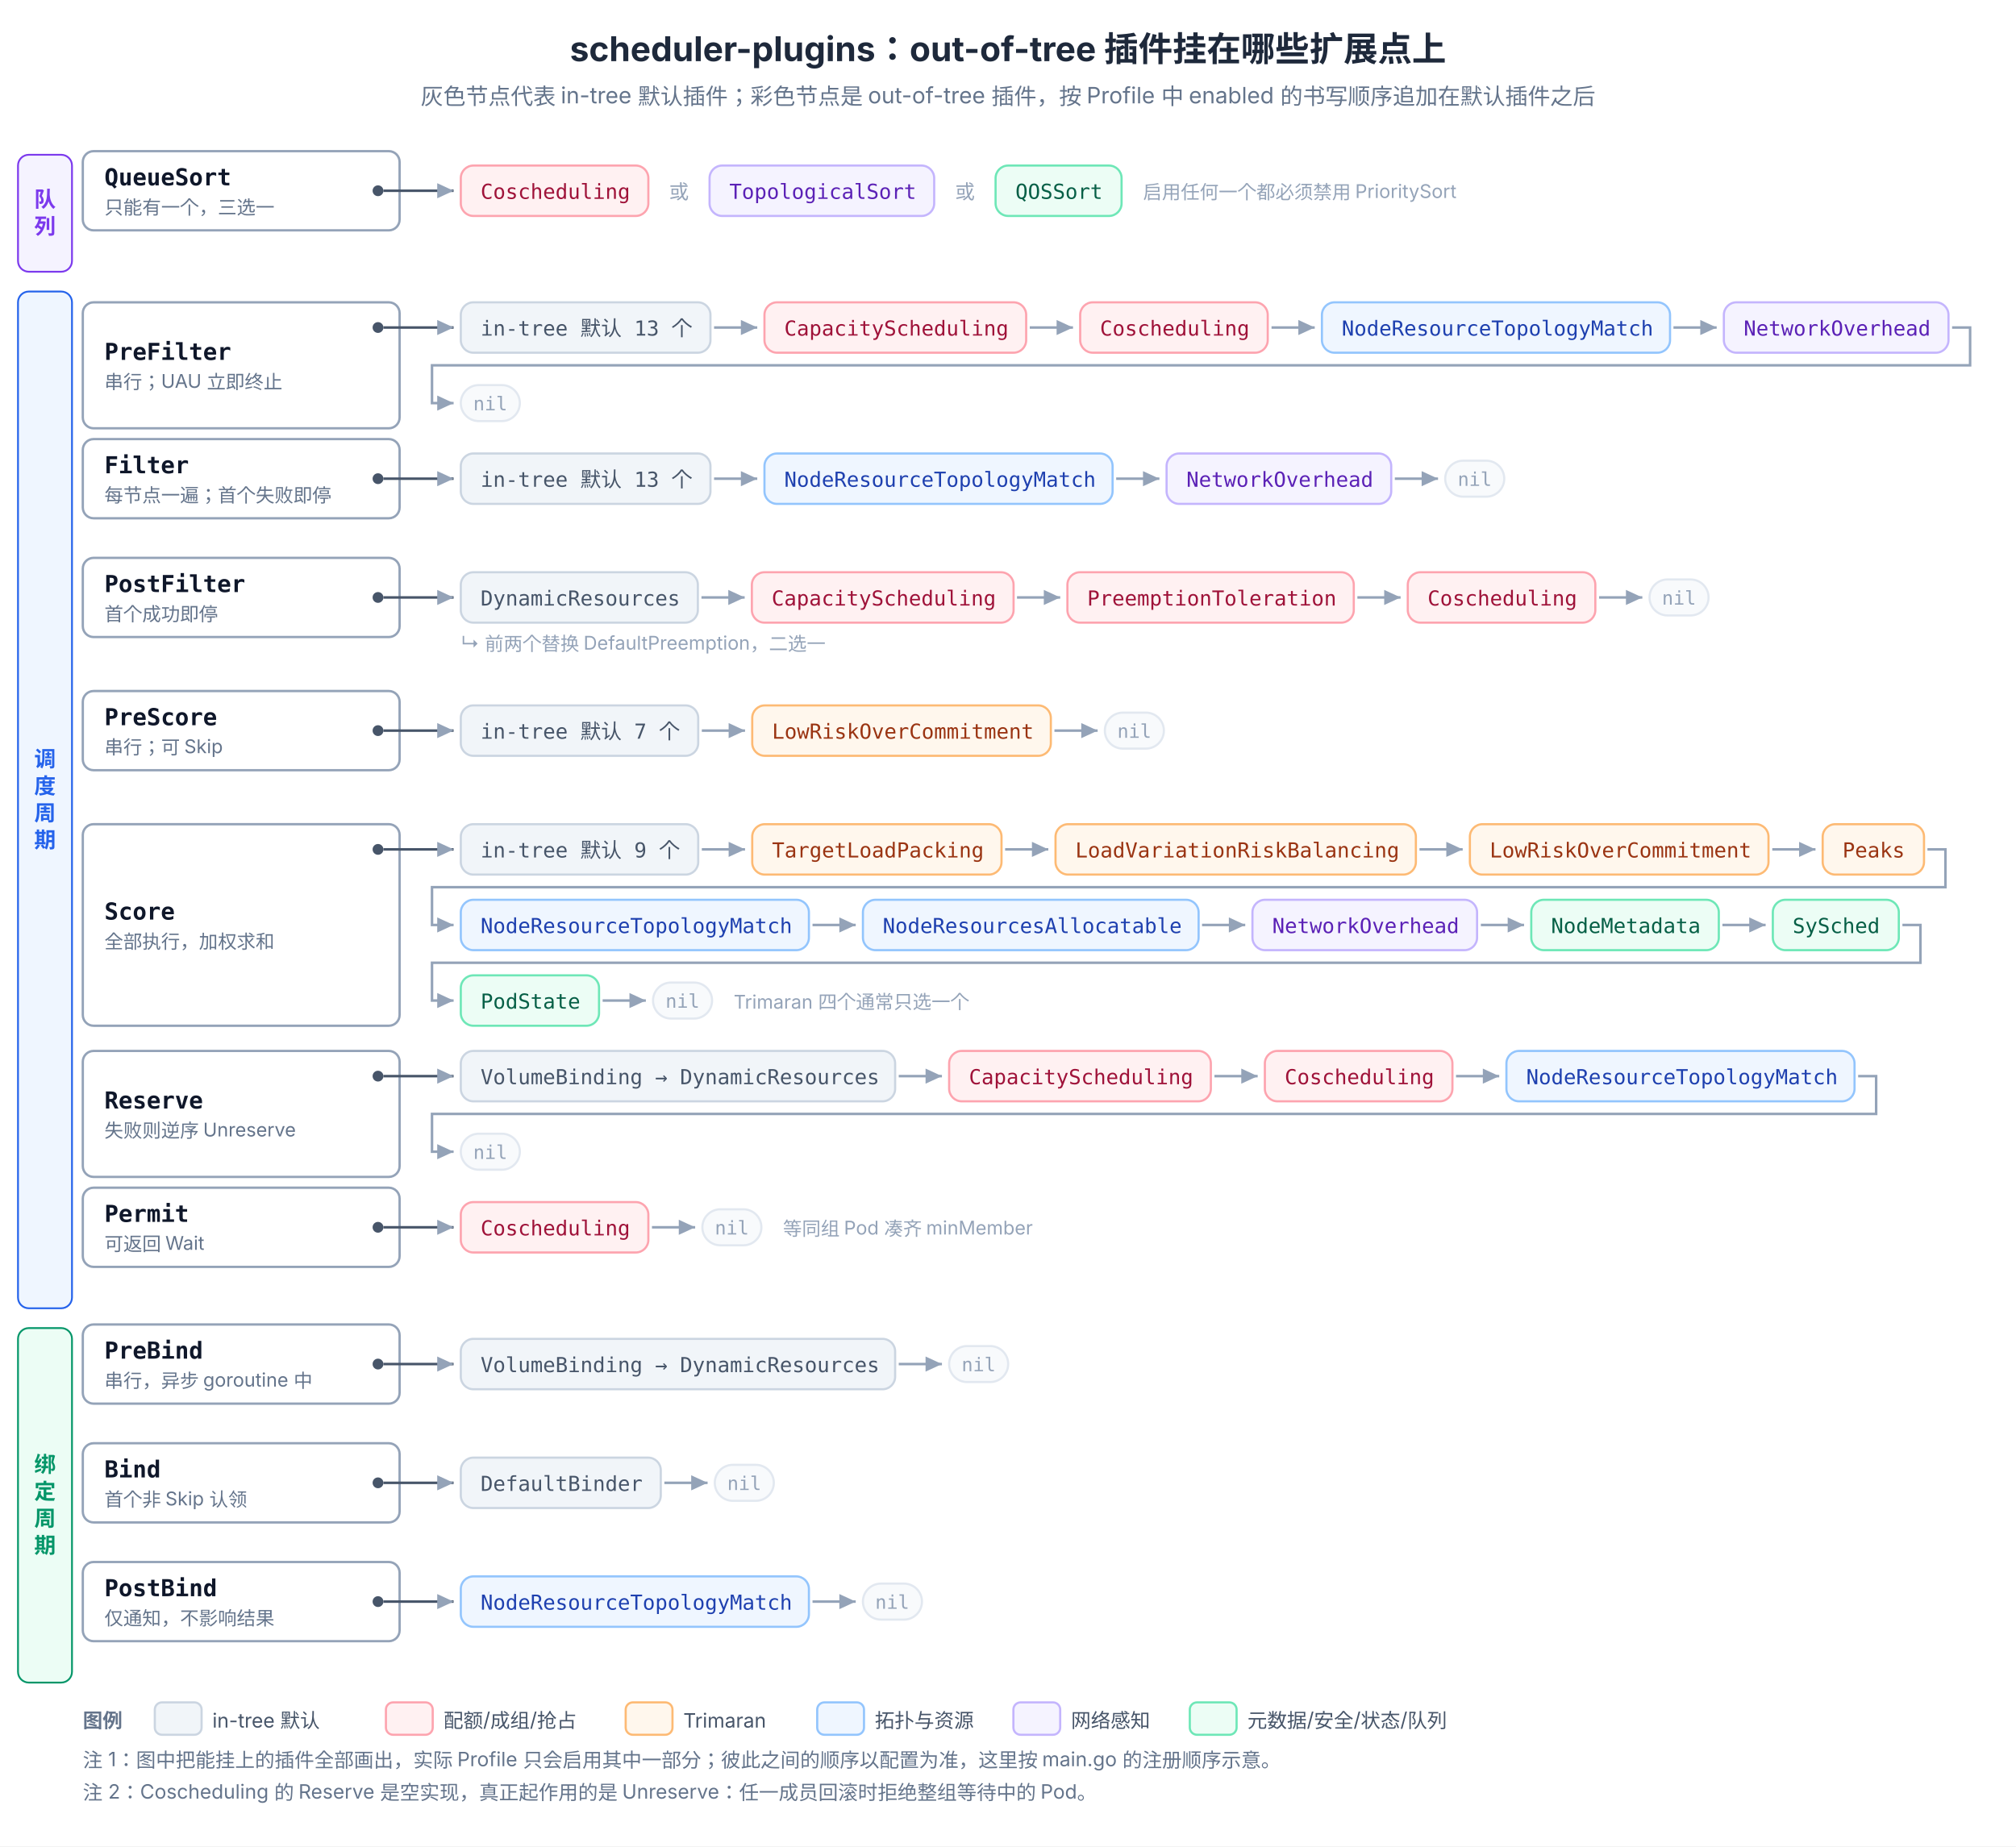
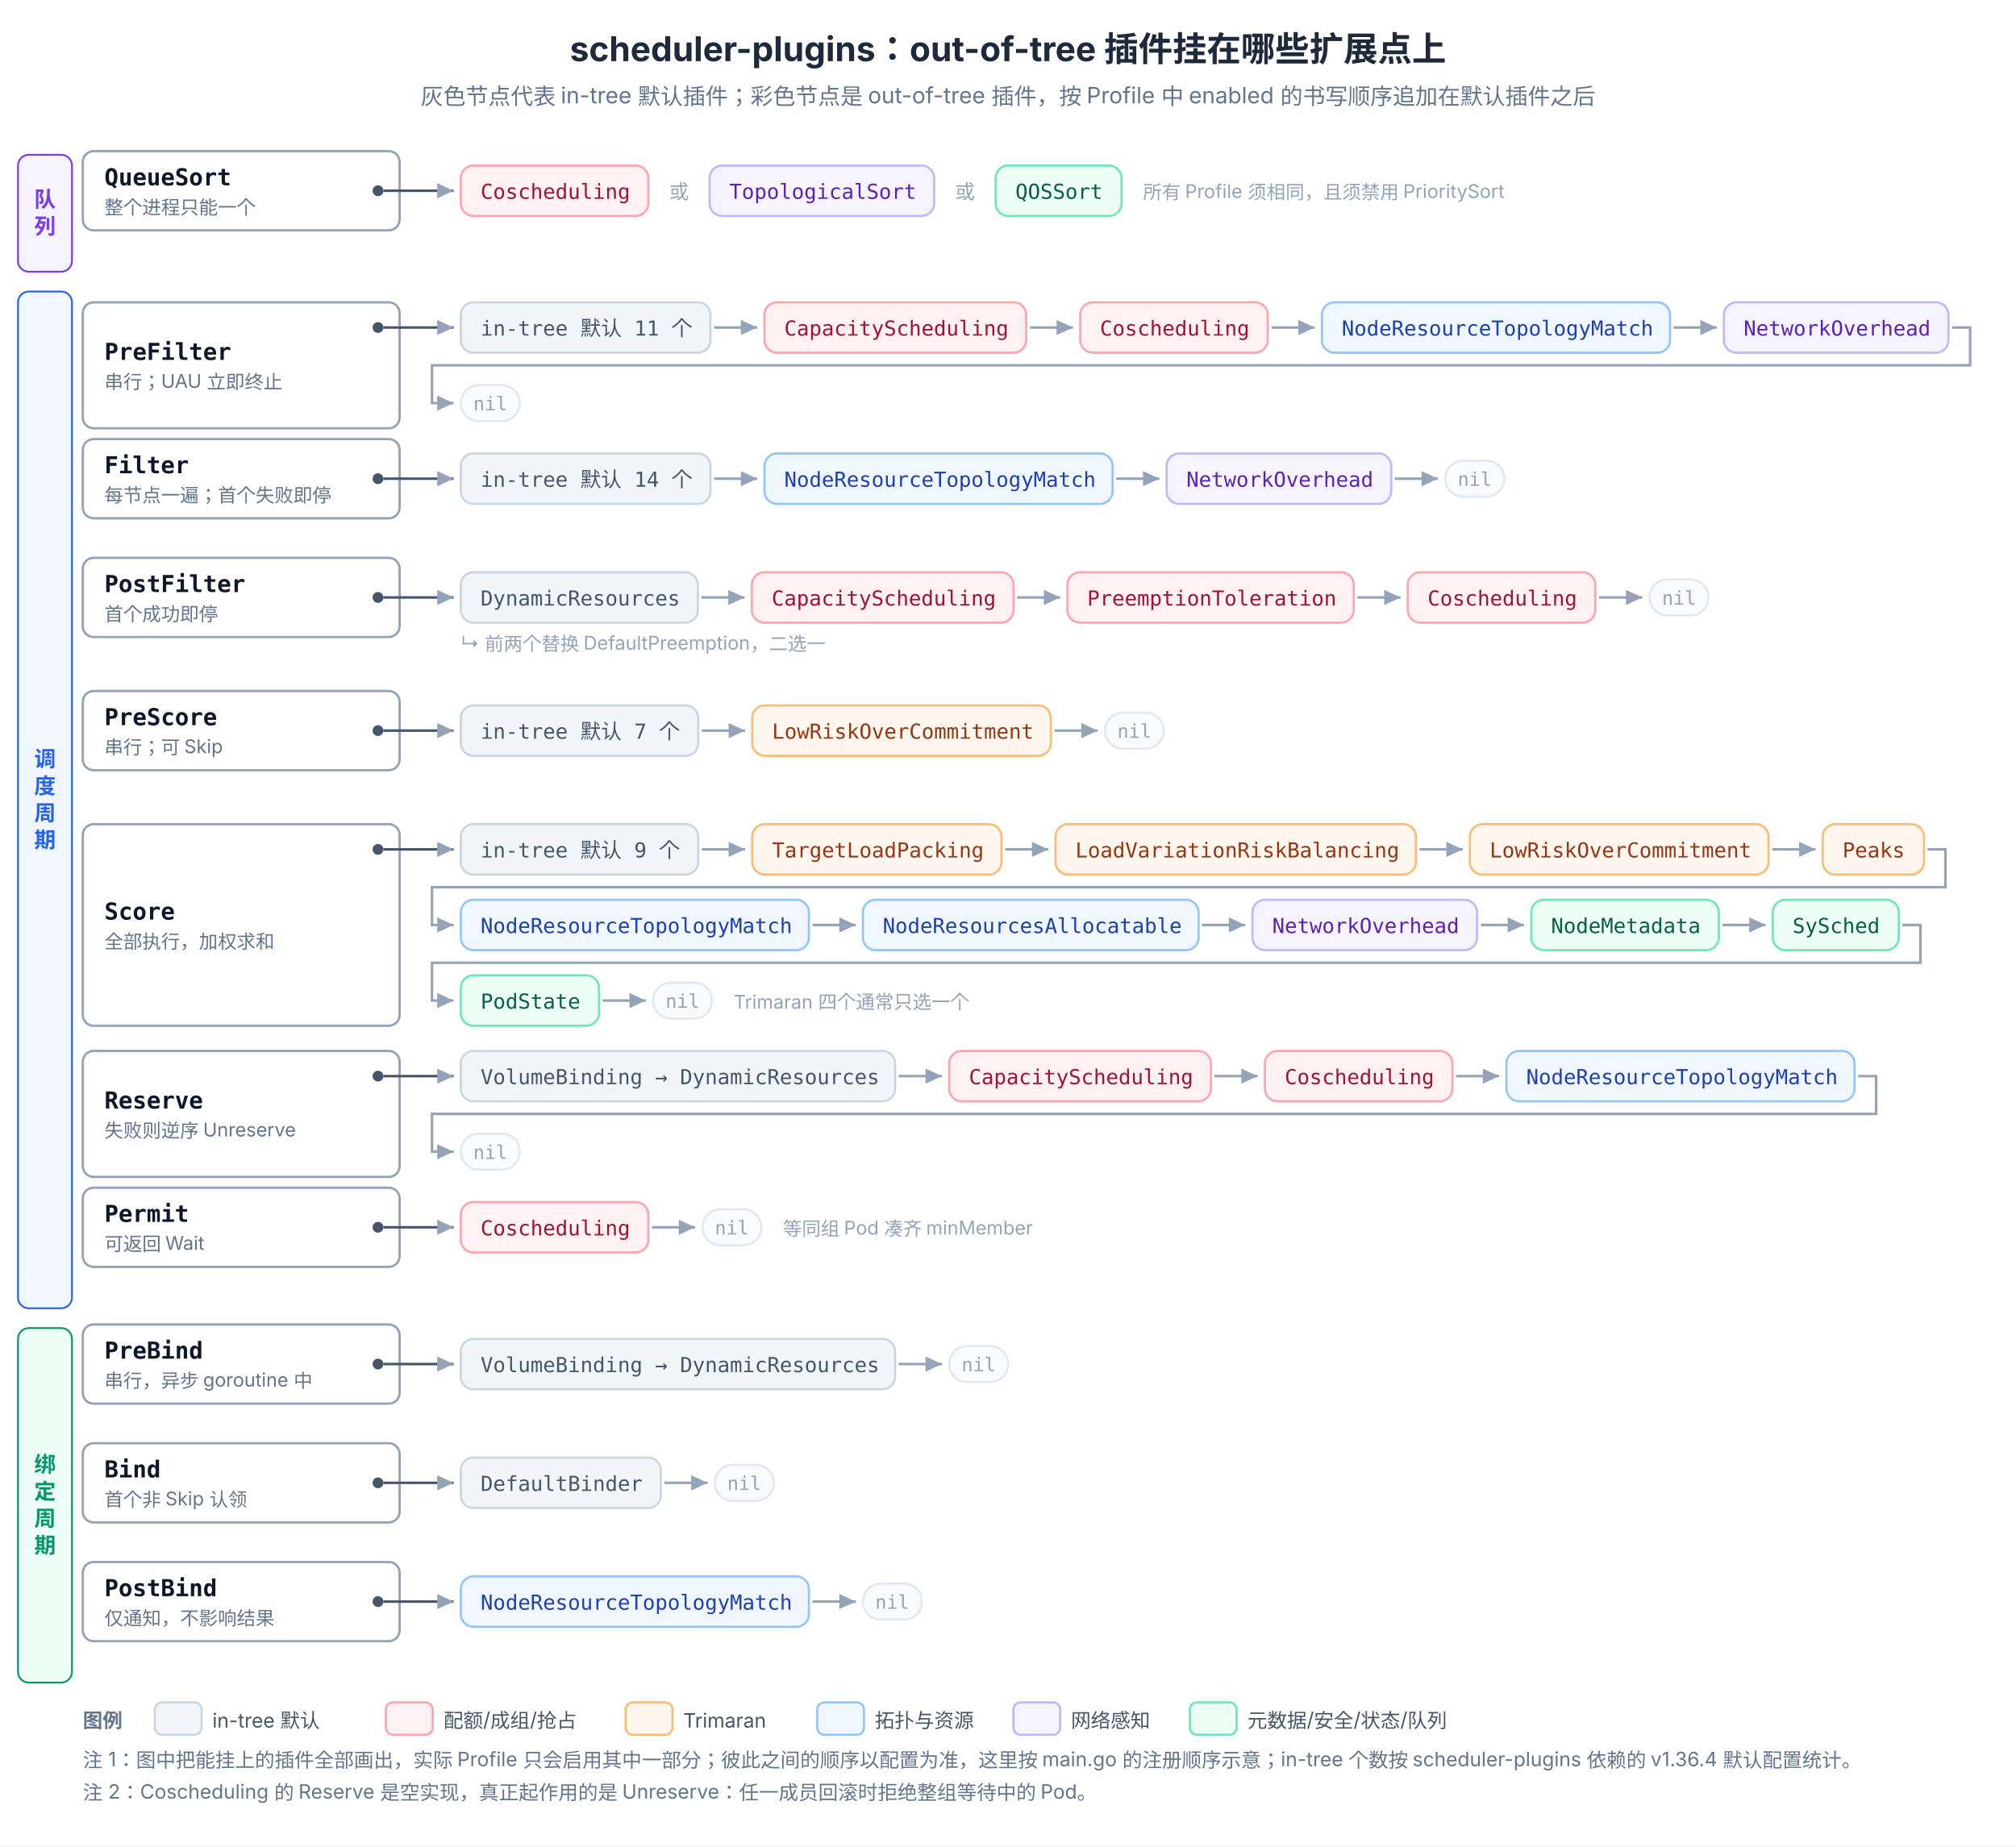
<svg xmlns="http://www.w3.org/2000/svg" viewBox="0 0 1120 1026" width="1120" height="1026" font-family="ui-sans-serif,-apple-system,system-ui,'PingFang SC','Microsoft YaHei',sans-serif">
  <defs>
    <marker id="a" markerWidth="8" markerHeight="8" refX="6.5" refY="3" orient="auto">
      <path d="M0,0 L6.5,3 L0,6 z" fill="#94a3b8" />
    </marker>
  </defs>
  <rect width="1120" height="1026" fill="#ffffff" />
  <text x="560.0" y="34.0" font-size="19" fill="#1e293b" text-anchor="middle" font-family="ui-sans-serif,-apple-system,system-ui,'PingFang SC','Microsoft YaHei',sans-serif" font-weight="700">scheduler-plugins：out-of-tree 插件挂在哪些扩展点上</text>
  <text x="560.0" y="58.0" font-size="12.5" fill="#64748b" text-anchor="middle" font-family="ui-sans-serif,-apple-system,system-ui,'PingFang SC','Microsoft YaHei',sans-serif">灰色节点代表 in-tree 默认插件；彩色节点是 out-of-tree 插件，按 Profile 中 enabled 的书写顺序追加在默认插件之后</text>
  <rect x="10.0" y="86.0" width="30.0" height="65.0" rx="6" fill="#f5f3ff" stroke="#7c3aed" stroke-width="1" />
  <text x="25.0" y="115.0" font-size="12" fill="#7c3aed" text-anchor="middle" font-family="ui-sans-serif,-apple-system,system-ui,'PingFang SC','Microsoft YaHei',sans-serif" font-weight="700">队</text>
  <text x="25.0" y="130.0" font-size="12" fill="#7c3aed" text-anchor="middle" font-family="ui-sans-serif,-apple-system,system-ui,'PingFang SC','Microsoft YaHei',sans-serif" font-weight="700">列</text>
  <rect x="10.0" y="162.0" width="30.0" height="565.0" rx="6" fill="#eff6ff" stroke="#2563eb" stroke-width="1" />
  <text x="25.0" y="426.0" font-size="12" fill="#2563eb" text-anchor="middle" font-family="ui-sans-serif,-apple-system,system-ui,'PingFang SC','Microsoft YaHei',sans-serif" font-weight="700">调</text>
  <text x="25.0" y="441.0" font-size="12" fill="#2563eb" text-anchor="middle" font-family="ui-sans-serif,-apple-system,system-ui,'PingFang SC','Microsoft YaHei',sans-serif" font-weight="700">度</text>
  <text x="25.0" y="456.0" font-size="12" fill="#2563eb" text-anchor="middle" font-family="ui-sans-serif,-apple-system,system-ui,'PingFang SC','Microsoft YaHei',sans-serif" font-weight="700">周</text>
  <text x="25.0" y="471.0" font-size="12" fill="#2563eb" text-anchor="middle" font-family="ui-sans-serif,-apple-system,system-ui,'PingFang SC','Microsoft YaHei',sans-serif" font-weight="700">期</text>
  <rect x="10.0" y="738.0" width="30.0" height="197.0" rx="6" fill="#ecfdf5" stroke="#059669" stroke-width="1" />
  <text x="25.0" y="818.0" font-size="12" fill="#059669" text-anchor="middle" font-family="ui-sans-serif,-apple-system,system-ui,'PingFang SC','Microsoft YaHei',sans-serif" font-weight="700">绑</text>
  <text x="25.0" y="833.0" font-size="12" fill="#059669" text-anchor="middle" font-family="ui-sans-serif,-apple-system,system-ui,'PingFang SC','Microsoft YaHei',sans-serif" font-weight="700">定</text>
  <text x="25.0" y="848.0" font-size="12" fill="#059669" text-anchor="middle" font-family="ui-sans-serif,-apple-system,system-ui,'PingFang SC','Microsoft YaHei',sans-serif" font-weight="700">周</text>
  <text x="25.0" y="863.0" font-size="12" fill="#059669" text-anchor="middle" font-family="ui-sans-serif,-apple-system,system-ui,'PingFang SC','Microsoft YaHei',sans-serif" font-weight="700">期</text>
  <rect x="46.0" y="84.0" width="176.0" height="44.0" rx="6" fill="#ffffff" stroke="#94a3b8" stroke-width="1.3" />
  <text x="58.0" y="103.0" font-size="13" fill="#0f172a" text-anchor="start" font-family="ui-monospace,'SFMono-Regular',Menlo,Consolas,monospace" font-weight="700">QueueSort</text>
-   <text x="58.0" y="119.0" font-size="10.5" fill="#64748b" text-anchor="start" font-family="ui-sans-serif,-apple-system,system-ui,'PingFang SC','Microsoft YaHei',sans-serif">只能有一个，三选一</text>
+   <text x="58.0" y="119.0" font-size="10.5" fill="#64748b" text-anchor="start" font-family="ui-sans-serif,-apple-system,system-ui,'PingFang SC','Microsoft YaHei',sans-serif">整个进程只能一个</text>
  <circle cx="210.0" cy="106.0" r="3" fill="#475569" />
  <line x1="213.0" y1="106.0" x2="252.0" y2="106.0" stroke="#475569" stroke-width="1.4" marker-end="url(#a)" />
  <rect x="256.0" y="92.0" width="104.2" height="28.0" rx="7" fill="#fff1f2" stroke="#fda4af" stroke-width="1.2" />
  <text x="267.0" y="110.5" font-size="11.5" fill="#9f1239" text-anchor="start" font-family="ui-monospace,'SFMono-Regular',Menlo,Consolas,monospace">Coscheduling</text>
  <text x="377.2" y="110.5" font-size="11" fill="#94a3b8" text-anchor="middle" font-family="ui-sans-serif,-apple-system,system-ui,'PingFang SC','Microsoft YaHei',sans-serif">或</text>
  <rect x="394.2" y="92.0" width="124.8" height="28.0" rx="7" fill="#f5f3ff" stroke="#c4b5fd" stroke-width="1.2" />
  <text x="405.2" y="110.5" font-size="11.5" fill="#5b21b6" text-anchor="start" font-family="ui-monospace,'SFMono-Regular',Menlo,Consolas,monospace">TopologicalSort</text>
  <text x="536.1" y="110.5" font-size="11" fill="#94a3b8" text-anchor="middle" font-family="ui-sans-serif,-apple-system,system-ui,'PingFang SC','Microsoft YaHei',sans-serif">或</text>
  <rect x="553.1" y="92.0" width="70.0" height="28.0" rx="7" fill="#ecfdf5" stroke="#6ee7b7" stroke-width="1.2" />
  <text x="564.1" y="110.5" font-size="11.5" fill="#065f46" text-anchor="start" font-family="ui-monospace,'SFMono-Regular',Menlo,Consolas,monospace">QOSSort</text>
-   <text x="635.0" y="110.5" font-size="10.5" fill="#94a3b8" text-anchor="start" font-family="ui-sans-serif,-apple-system,system-ui,'PingFang SC','Microsoft YaHei',sans-serif">启用任何一个都必须禁用 PrioritySort</text>
+   <text x="635.0" y="110.5" font-size="10.5" fill="#94a3b8" text-anchor="start" font-family="ui-sans-serif,-apple-system,system-ui,'PingFang SC','Microsoft YaHei',sans-serif">所有 Profile 须相同，且须禁用 PrioritySort</text>
  <rect x="46.0" y="168.0" width="176.0" height="70.0" rx="6" fill="#ffffff" stroke="#94a3b8" stroke-width="1.3" />
  <text x="58.0" y="200.0" font-size="13" fill="#0f172a" text-anchor="start" font-family="ui-monospace,'SFMono-Regular',Menlo,Consolas,monospace" font-weight="700">PreFilter</text>
  <text x="58.0" y="216.0" font-size="10.5" fill="#64748b" text-anchor="start" font-family="ui-sans-serif,-apple-system,system-ui,'PingFang SC','Microsoft YaHei',sans-serif">串行；UAU 立即终止</text>
  <circle cx="210.0" cy="182.0" r="3" fill="#475569" />
  <line x1="213.0" y1="182.0" x2="252.0" y2="182.0" stroke="#475569" stroke-width="1.4" marker-end="url(#a)" />
  <rect x="256.0" y="168.0" width="138.7" height="28.0" rx="7" fill="#f1f5f9" stroke="#cbd5e1" stroke-width="1.2" />
-   <text x="267.0" y="186.5" font-size="11.5" fill="#475569" text-anchor="start" font-family="ui-monospace,'SFMono-Regular',Menlo,Consolas,monospace">in-tree 默认 13 个</text>
+   <text x="267.0" y="186.5" font-size="11.5" fill="#475569" text-anchor="start" font-family="ui-monospace,'SFMono-Regular',Menlo,Consolas,monospace">in-tree 默认 11 个</text>
  <line x1="396.7" y1="182.0" x2="420.7" y2="182.0" stroke="#94a3b8" stroke-width="1.4" marker-end="url(#a)" />
  <rect x="424.7" y="168.0" width="145.4" height="28.0" rx="7" fill="#fff1f2" stroke="#fda4af" stroke-width="1.2" />
  <text x="435.7" y="186.5" font-size="11.5" fill="#9f1239" text-anchor="start" font-family="ui-monospace,'SFMono-Regular',Menlo,Consolas,monospace">CapacityScheduling</text>
  <line x1="572.1" y1="182.0" x2="596.1" y2="182.0" stroke="#94a3b8" stroke-width="1.4" marker-end="url(#a)" />
  <rect x="600.1" y="168.0" width="104.2" height="28.0" rx="7" fill="#fff1f2" stroke="#fda4af" stroke-width="1.2" />
  <text x="611.1" y="186.5" font-size="11.5" fill="#9f1239" text-anchor="start" font-family="ui-monospace,'SFMono-Regular',Menlo,Consolas,monospace">Coscheduling</text>
  <line x1="706.4" y1="182.0" x2="730.4" y2="182.0" stroke="#94a3b8" stroke-width="1.4" marker-end="url(#a)" />
  <rect x="734.4" y="168.0" width="193.4" height="28.0" rx="7" fill="#eff6ff" stroke="#93c5fd" stroke-width="1.2" />
  <text x="745.4" y="186.5" font-size="11.5" fill="#1e40af" text-anchor="start" font-family="ui-monospace,'SFMono-Regular',Menlo,Consolas,monospace">NodeResourceTopologyMatch</text>
  <line x1="929.7" y1="182.0" x2="953.7" y2="182.0" stroke="#94a3b8" stroke-width="1.4" marker-end="url(#a)" />
  <rect x="957.7" y="168.0" width="124.8" height="28.0" rx="7" fill="#f5f3ff" stroke="#c4b5fd" stroke-width="1.2" />
  <text x="968.7" y="186.5" font-size="11.5" fill="#5b21b6" text-anchor="start" font-family="ui-monospace,'SFMono-Regular',Menlo,Consolas,monospace">NetworkOverhead</text>
  <path d="M1084.5,182.0 h10 v21.0 H240.0 V224.0 h12" fill="none" stroke="#94a3b8" stroke-width="1.4" marker-end="url(#a)" />
  <rect x="256.0" y="214.0" width="32.8" height="20.0" rx="10" fill="#f8fafc" stroke="#e2e8f0" stroke-width="1.2" />
  <text x="272.4" y="228.0" font-size="10.5" fill="#94a3b8" text-anchor="middle" font-family="ui-monospace,'SFMono-Regular',Menlo,Consolas,monospace">nil</text>
  <rect x="46.0" y="244.0" width="176.0" height="44.0" rx="6" fill="#ffffff" stroke="#94a3b8" stroke-width="1.3" />
  <text x="58.0" y="263.0" font-size="13" fill="#0f172a" text-anchor="start" font-family="ui-monospace,'SFMono-Regular',Menlo,Consolas,monospace" font-weight="700">Filter</text>
  <text x="58.0" y="279.0" font-size="10.5" fill="#64748b" text-anchor="start" font-family="ui-sans-serif,-apple-system,system-ui,'PingFang SC','Microsoft YaHei',sans-serif">每节点一遍；首个失败即停</text>
  <circle cx="210.0" cy="266.0" r="3" fill="#475569" />
  <line x1="213.0" y1="266.0" x2="252.0" y2="266.0" stroke="#475569" stroke-width="1.4" marker-end="url(#a)" />
  <rect x="256.0" y="252.0" width="138.7" height="28.0" rx="7" fill="#f1f5f9" stroke="#cbd5e1" stroke-width="1.2" />
-   <text x="267.0" y="270.5" font-size="11.5" fill="#475569" text-anchor="start" font-family="ui-monospace,'SFMono-Regular',Menlo,Consolas,monospace">in-tree 默认 13 个</text>
+   <text x="267.0" y="270.5" font-size="11.5" fill="#475569" text-anchor="start" font-family="ui-monospace,'SFMono-Regular',Menlo,Consolas,monospace">in-tree 默认 14 个</text>
  <line x1="396.7" y1="266.0" x2="420.7" y2="266.0" stroke="#94a3b8" stroke-width="1.4" marker-end="url(#a)" />
  <rect x="424.7" y="252.0" width="193.4" height="28.0" rx="7" fill="#eff6ff" stroke="#93c5fd" stroke-width="1.2" />
  <text x="435.7" y="270.5" font-size="11.5" fill="#1e40af" text-anchor="start" font-family="ui-monospace,'SFMono-Regular',Menlo,Consolas,monospace">NodeResourceTopologyMatch</text>
  <line x1="620.1" y1="266.0" x2="644.1" y2="266.0" stroke="#94a3b8" stroke-width="1.4" marker-end="url(#a)" />
  <rect x="648.1" y="252.0" width="124.8" height="28.0" rx="7" fill="#f5f3ff" stroke="#c4b5fd" stroke-width="1.2" />
  <text x="659.1" y="270.5" font-size="11.5" fill="#5b21b6" text-anchor="start" font-family="ui-monospace,'SFMono-Regular',Menlo,Consolas,monospace">NetworkOverhead</text>
  <line x1="774.9" y1="266.0" x2="798.9" y2="266.0" stroke="#94a3b8" stroke-width="1.4" marker-end="url(#a)" />
  <rect x="802.9" y="256.0" width="32.8" height="20.0" rx="10" fill="#f8fafc" stroke="#e2e8f0" stroke-width="1.2" />
  <text x="819.3" y="270.0" font-size="10.5" fill="#94a3b8" text-anchor="middle" font-family="ui-monospace,'SFMono-Regular',Menlo,Consolas,monospace">nil</text>
  <rect x="46.0" y="310.0" width="176.0" height="44.0" rx="6" fill="#ffffff" stroke="#94a3b8" stroke-width="1.3" />
  <text x="58.0" y="329.0" font-size="13" fill="#0f172a" text-anchor="start" font-family="ui-monospace,'SFMono-Regular',Menlo,Consolas,monospace" font-weight="700">PostFilter</text>
  <text x="58.0" y="345.0" font-size="10.5" fill="#64748b" text-anchor="start" font-family="ui-sans-serif,-apple-system,system-ui,'PingFang SC','Microsoft YaHei',sans-serif">首个成功即停</text>
  <circle cx="210.0" cy="332.0" r="3" fill="#475569" />
  <line x1="213.0" y1="332.0" x2="252.0" y2="332.0" stroke="#475569" stroke-width="1.4" marker-end="url(#a)" />
  <rect x="256.0" y="318.0" width="131.7" height="28.0" rx="7" fill="#f1f5f9" stroke="#cbd5e1" stroke-width="1.2" />
  <text x="267.0" y="336.5" font-size="11.5" fill="#475569" text-anchor="start" font-family="ui-monospace,'SFMono-Regular',Menlo,Consolas,monospace">DynamicResources</text>
  <line x1="389.7" y1="332.0" x2="413.7" y2="332.0" stroke="#94a3b8" stroke-width="1.4" marker-end="url(#a)" />
  <rect x="417.7" y="318.0" width="145.4" height="28.0" rx="7" fill="#fff1f2" stroke="#fda4af" stroke-width="1.2" />
  <text x="428.7" y="336.5" font-size="11.5" fill="#9f1239" text-anchor="start" font-family="ui-monospace,'SFMono-Regular',Menlo,Consolas,monospace">CapacityScheduling</text>
  <line x1="565.0" y1="332.0" x2="589.0" y2="332.0" stroke="#94a3b8" stroke-width="1.4" marker-end="url(#a)" />
  <rect x="593.0" y="318.0" width="159.1" height="28.0" rx="7" fill="#fff1f2" stroke="#fda4af" stroke-width="1.2" />
  <text x="604.0" y="336.5" font-size="11.5" fill="#9f1239" text-anchor="start" font-family="ui-monospace,'SFMono-Regular',Menlo,Consolas,monospace">PreemptionToleration</text>
  <line x1="754.1" y1="332.0" x2="778.1" y2="332.0" stroke="#94a3b8" stroke-width="1.4" marker-end="url(#a)" />
  <rect x="782.1" y="318.0" width="104.2" height="28.0" rx="7" fill="#fff1f2" stroke="#fda4af" stroke-width="1.2" />
  <text x="793.1" y="336.5" font-size="11.5" fill="#9f1239" text-anchor="start" font-family="ui-monospace,'SFMono-Regular',Menlo,Consolas,monospace">Coscheduling</text>
  <line x1="888.4" y1="332.0" x2="912.4" y2="332.0" stroke="#94a3b8" stroke-width="1.4" marker-end="url(#a)" />
  <rect x="916.4" y="322.0" width="32.8" height="20.0" rx="10" fill="#f8fafc" stroke="#e2e8f0" stroke-width="1.2" />
  <text x="932.8" y="336.0" font-size="10.5" fill="#94a3b8" text-anchor="middle" font-family="ui-monospace,'SFMono-Regular',Menlo,Consolas,monospace">nil</text>
  <text x="256.0" y="361.0" font-size="10.5" fill="#94a3b8" text-anchor="start" font-family="ui-sans-serif,-apple-system,system-ui,'PingFang SC','Microsoft YaHei',sans-serif">↳ 前两个替换 DefaultPreemption，二选一</text>
  <rect x="46.0" y="384.0" width="176.0" height="44.0" rx="6" fill="#ffffff" stroke="#94a3b8" stroke-width="1.3" />
  <text x="58.0" y="403.0" font-size="13" fill="#0f172a" text-anchor="start" font-family="ui-monospace,'SFMono-Regular',Menlo,Consolas,monospace" font-weight="700">PreScore</text>
  <text x="58.0" y="419.0" font-size="10.5" fill="#64748b" text-anchor="start" font-family="ui-sans-serif,-apple-system,system-ui,'PingFang SC','Microsoft YaHei',sans-serif">串行；可 Skip</text>
  <circle cx="210.0" cy="406.0" r="3" fill="#475569" />
  <line x1="213.0" y1="406.0" x2="252.0" y2="406.0" stroke="#475569" stroke-width="1.4" marker-end="url(#a)" />
  <rect x="256.0" y="392.0" width="131.9" height="28.0" rx="7" fill="#f1f5f9" stroke="#cbd5e1" stroke-width="1.2" />
  <text x="267.0" y="410.5" font-size="11.5" fill="#475569" text-anchor="start" font-family="ui-monospace,'SFMono-Regular',Menlo,Consolas,monospace">in-tree 默认 7 个</text>
  <line x1="389.9" y1="406.0" x2="413.9" y2="406.0" stroke="#94a3b8" stroke-width="1.4" marker-end="url(#a)" />
  <rect x="417.9" y="392.0" width="165.9" height="28.0" rx="7" fill="#fff7ed" stroke="#fdba74" stroke-width="1.2" />
  <text x="428.9" y="410.5" font-size="11.5" fill="#9a3412" text-anchor="start" font-family="ui-monospace,'SFMono-Regular',Menlo,Consolas,monospace">LowRiskOverCommitment</text>
  <line x1="585.8" y1="406.0" x2="609.8" y2="406.0" stroke="#94a3b8" stroke-width="1.4" marker-end="url(#a)" />
  <rect x="613.8" y="396.0" width="32.8" height="20.0" rx="10" fill="#f8fafc" stroke="#e2e8f0" stroke-width="1.2" />
  <text x="630.2" y="410.0" font-size="10.5" fill="#94a3b8" text-anchor="middle" font-family="ui-monospace,'SFMono-Regular',Menlo,Consolas,monospace">nil</text>
  <rect x="46.0" y="458.0" width="176.0" height="112.0" rx="6" fill="#ffffff" stroke="#94a3b8" stroke-width="1.3" />
  <text x="58.0" y="511.0" font-size="13" fill="#0f172a" text-anchor="start" font-family="ui-monospace,'SFMono-Regular',Menlo,Consolas,monospace" font-weight="700">Score</text>
  <text x="58.0" y="527.0" font-size="10.5" fill="#64748b" text-anchor="start" font-family="ui-sans-serif,-apple-system,system-ui,'PingFang SC','Microsoft YaHei',sans-serif">全部执行，加权求和</text>
  <circle cx="210.0" cy="472.0" r="3" fill="#475569" />
  <line x1="213.0" y1="472.0" x2="252.0" y2="472.0" stroke="#475569" stroke-width="1.4" marker-end="url(#a)" />
  <rect x="256.0" y="458.0" width="131.9" height="28.0" rx="7" fill="#f1f5f9" stroke="#cbd5e1" stroke-width="1.2" />
  <text x="267.0" y="476.5" font-size="11.5" fill="#475569" text-anchor="start" font-family="ui-monospace,'SFMono-Regular',Menlo,Consolas,monospace">in-tree 默认 9 个</text>
  <line x1="389.9" y1="472.0" x2="413.9" y2="472.0" stroke="#94a3b8" stroke-width="1.4" marker-end="url(#a)" />
  <rect x="417.9" y="458.0" width="138.5" height="28.0" rx="7" fill="#fff7ed" stroke="#fdba74" stroke-width="1.2" />
  <text x="428.9" y="476.5" font-size="11.5" fill="#9a3412" text-anchor="start" font-family="ui-monospace,'SFMono-Regular',Menlo,Consolas,monospace">TargetLoadPacking</text>
  <line x1="558.4" y1="472.0" x2="582.4" y2="472.0" stroke="#94a3b8" stroke-width="1.4" marker-end="url(#a)" />
  <rect x="586.4" y="458.0" width="200.2" height="28.0" rx="7" fill="#fff7ed" stroke="#fdba74" stroke-width="1.2" />
  <text x="597.4" y="476.5" font-size="11.5" fill="#9a3412" text-anchor="start" font-family="ui-monospace,'SFMono-Regular',Menlo,Consolas,monospace">LoadVariationRiskBalancing</text>
  <line x1="788.6" y1="472.0" x2="812.6" y2="472.0" stroke="#94a3b8" stroke-width="1.4" marker-end="url(#a)" />
  <rect x="816.6" y="458.0" width="165.9" height="28.0" rx="7" fill="#fff7ed" stroke="#fdba74" stroke-width="1.2" />
  <text x="827.6" y="476.5" font-size="11.5" fill="#9a3412" text-anchor="start" font-family="ui-monospace,'SFMono-Regular',Menlo,Consolas,monospace">LowRiskOverCommitment</text>
  <line x1="984.6" y1="472.0" x2="1008.6" y2="472.0" stroke="#94a3b8" stroke-width="1.4" marker-end="url(#a)" />
  <rect x="1012.6" y="458.0" width="56.3" height="28.0" rx="7" fill="#fff7ed" stroke="#fdba74" stroke-width="1.2" />
  <text x="1023.6" y="476.5" font-size="11.5" fill="#9a3412" text-anchor="start" font-family="ui-monospace,'SFMono-Regular',Menlo,Consolas,monospace">Peaks</text>
  <path d="M1070.8,472.0 h10 v21.0 H240.0 V514.0 h12" fill="none" stroke="#94a3b8" stroke-width="1.4" marker-end="url(#a)" />
  <rect x="256.0" y="500.0" width="193.4" height="28.0" rx="7" fill="#eff6ff" stroke="#93c5fd" stroke-width="1.2" />
  <text x="267.0" y="518.5" font-size="11.5" fill="#1e40af" text-anchor="start" font-family="ui-monospace,'SFMono-Regular',Menlo,Consolas,monospace">NodeResourceTopologyMatch</text>
  <line x1="451.4" y1="514.0" x2="475.4" y2="514.0" stroke="#94a3b8" stroke-width="1.4" marker-end="url(#a)" />
  <rect x="479.4" y="500.0" width="186.5" height="28.0" rx="7" fill="#eff6ff" stroke="#93c5fd" stroke-width="1.2" />
  <text x="490.4" y="518.5" font-size="11.5" fill="#1e40af" text-anchor="start" font-family="ui-monospace,'SFMono-Regular',Menlo,Consolas,monospace">NodeResourcesAllocatable</text>
  <line x1="667.8" y1="514.0" x2="691.8" y2="514.0" stroke="#94a3b8" stroke-width="1.4" marker-end="url(#a)" />
  <rect x="695.8" y="500.0" width="124.8" height="28.0" rx="7" fill="#f5f3ff" stroke="#c4b5fd" stroke-width="1.2" />
  <text x="706.8" y="518.5" font-size="11.5" fill="#5b21b6" text-anchor="start" font-family="ui-monospace,'SFMono-Regular',Menlo,Consolas,monospace">NetworkOverhead</text>
  <line x1="822.7" y1="514.0" x2="846.7" y2="514.0" stroke="#94a3b8" stroke-width="1.4" marker-end="url(#a)" />
  <rect x="850.7" y="500.0" width="104.2" height="28.0" rx="7" fill="#ecfdf5" stroke="#6ee7b7" stroke-width="1.2" />
  <text x="861.7" y="518.5" font-size="11.5" fill="#065f46" text-anchor="start" font-family="ui-monospace,'SFMono-Regular',Menlo,Consolas,monospace">NodeMetadata</text>
  <line x1="956.9" y1="514.0" x2="980.9" y2="514.0" stroke="#94a3b8" stroke-width="1.4" marker-end="url(#a)" />
  <rect x="984.9" y="500.0" width="70.0" height="28.0" rx="7" fill="#ecfdf5" stroke="#6ee7b7" stroke-width="1.2" />
  <text x="995.9" y="518.5" font-size="11.5" fill="#065f46" text-anchor="start" font-family="ui-monospace,'SFMono-Regular',Menlo,Consolas,monospace">SySched</text>
  <path d="M1056.9,514.0 h10 v21.0 H240.0 V556.0 h12" fill="none" stroke="#94a3b8" stroke-width="1.4" marker-end="url(#a)" />
  <rect x="256.0" y="542.0" width="76.8" height="28.0" rx="7" fill="#ecfdf5" stroke="#6ee7b7" stroke-width="1.2" />
  <text x="267.0" y="560.5" font-size="11.5" fill="#065f46" text-anchor="start" font-family="ui-monospace,'SFMono-Regular',Menlo,Consolas,monospace">PodState</text>
  <line x1="334.8" y1="556.0" x2="358.8" y2="556.0" stroke="#94a3b8" stroke-width="1.4" marker-end="url(#a)" />
  <rect x="362.8" y="546.0" width="32.8" height="20.0" rx="10" fill="#f8fafc" stroke="#e2e8f0" stroke-width="1.2" />
  <text x="379.2" y="560.0" font-size="10.5" fill="#94a3b8" text-anchor="middle" font-family="ui-monospace,'SFMono-Regular',Menlo,Consolas,monospace">nil</text>
  <text x="407.6" y="560.5" font-size="10.5" fill="#94a3b8" text-anchor="start" font-family="ui-sans-serif,-apple-system,system-ui,'PingFang SC','Microsoft YaHei',sans-serif">Trimaran 四个通常只选一个</text>
  <rect x="46.0" y="584.0" width="176.0" height="70.0" rx="6" fill="#ffffff" stroke="#94a3b8" stroke-width="1.3" />
  <text x="58.0" y="616.0" font-size="13" fill="#0f172a" text-anchor="start" font-family="ui-monospace,'SFMono-Regular',Menlo,Consolas,monospace" font-weight="700">Reserve</text>
  <text x="58.0" y="632.0" font-size="10.5" fill="#64748b" text-anchor="start" font-family="ui-sans-serif,-apple-system,system-ui,'PingFang SC','Microsoft YaHei',sans-serif">失败则逆序 Unreserve</text>
  <circle cx="210.0" cy="598.0" r="3" fill="#475569" />
  <line x1="213.0" y1="598.0" x2="252.0" y2="598.0" stroke="#475569" stroke-width="1.4" marker-end="url(#a)" />
  <rect x="256.0" y="584.0" width="241.3" height="28.0" rx="7" fill="#f1f5f9" stroke="#cbd5e1" stroke-width="1.2" />
  <text x="267.0" y="602.5" font-size="11.5" fill="#475569" text-anchor="start" font-family="ui-monospace,'SFMono-Regular',Menlo,Consolas,monospace">VolumeBinding → DynamicResources</text>
  <line x1="499.3" y1="598.0" x2="523.3" y2="598.0" stroke="#94a3b8" stroke-width="1.4" marker-end="url(#a)" />
  <rect x="527.3" y="584.0" width="145.4" height="28.0" rx="7" fill="#fff1f2" stroke="#fda4af" stroke-width="1.2" />
  <text x="538.3" y="602.5" font-size="11.5" fill="#9f1239" text-anchor="start" font-family="ui-monospace,'SFMono-Regular',Menlo,Consolas,monospace">CapacityScheduling</text>
  <line x1="674.7" y1="598.0" x2="698.7" y2="598.0" stroke="#94a3b8" stroke-width="1.4" marker-end="url(#a)" />
  <rect x="702.7" y="584.0" width="104.2" height="28.0" rx="7" fill="#fff1f2" stroke="#fda4af" stroke-width="1.2" />
  <text x="713.7" y="602.5" font-size="11.5" fill="#9f1239" text-anchor="start" font-family="ui-monospace,'SFMono-Regular',Menlo,Consolas,monospace">Coscheduling</text>
  <line x1="808.9" y1="598.0" x2="832.9" y2="598.0" stroke="#94a3b8" stroke-width="1.4" marker-end="url(#a)" />
  <rect x="836.9" y="584.0" width="193.4" height="28.0" rx="7" fill="#eff6ff" stroke="#93c5fd" stroke-width="1.2" />
  <text x="847.9" y="602.5" font-size="11.5" fill="#1e40af" text-anchor="start" font-family="ui-monospace,'SFMono-Regular',Menlo,Consolas,monospace">NodeResourceTopologyMatch</text>
  <path d="M1032.3,598.0 h10 v21.0 H240.0 V640.0 h12" fill="none" stroke="#94a3b8" stroke-width="1.4" marker-end="url(#a)" />
  <rect x="256.0" y="630.0" width="32.8" height="20.0" rx="10" fill="#f8fafc" stroke="#e2e8f0" stroke-width="1.2" />
  <text x="272.4" y="644.0" font-size="10.5" fill="#94a3b8" text-anchor="middle" font-family="ui-monospace,'SFMono-Regular',Menlo,Consolas,monospace">nil</text>
  <rect x="46.0" y="660.0" width="176.0" height="44.0" rx="6" fill="#ffffff" stroke="#94a3b8" stroke-width="1.3" />
  <text x="58.0" y="679.0" font-size="13" fill="#0f172a" text-anchor="start" font-family="ui-monospace,'SFMono-Regular',Menlo,Consolas,monospace" font-weight="700">Permit</text>
  <text x="58.0" y="695.0" font-size="10.5" fill="#64748b" text-anchor="start" font-family="ui-sans-serif,-apple-system,system-ui,'PingFang SC','Microsoft YaHei',sans-serif">可返回 Wait</text>
  <circle cx="210.0" cy="682.0" r="3" fill="#475569" />
  <line x1="213.0" y1="682.0" x2="252.0" y2="682.0" stroke="#475569" stroke-width="1.4" marker-end="url(#a)" />
  <rect x="256.0" y="668.0" width="104.2" height="28.0" rx="7" fill="#fff1f2" stroke="#fda4af" stroke-width="1.2" />
  <text x="267.0" y="686.5" font-size="11.5" fill="#9f1239" text-anchor="start" font-family="ui-monospace,'SFMono-Regular',Menlo,Consolas,monospace">Coscheduling</text>
  <line x1="362.2" y1="682.0" x2="386.2" y2="682.0" stroke="#94a3b8" stroke-width="1.4" marker-end="url(#a)" />
  <rect x="390.2" y="672.0" width="32.8" height="20.0" rx="10" fill="#f8fafc" stroke="#e2e8f0" stroke-width="1.2" />
  <text x="406.6" y="686.0" font-size="10.5" fill="#94a3b8" text-anchor="middle" font-family="ui-monospace,'SFMono-Regular',Menlo,Consolas,monospace">nil</text>
  <text x="435.0" y="686.5" font-size="10.5" fill="#94a3b8" text-anchor="start" font-family="ui-sans-serif,-apple-system,system-ui,'PingFang SC','Microsoft YaHei',sans-serif">等同组 Pod 凑齐 minMember</text>
  <rect x="46.0" y="736.0" width="176.0" height="44.0" rx="6" fill="#ffffff" stroke="#94a3b8" stroke-width="1.3" />
  <text x="58.0" y="755.0" font-size="13" fill="#0f172a" text-anchor="start" font-family="ui-monospace,'SFMono-Regular',Menlo,Consolas,monospace" font-weight="700">PreBind</text>
  <text x="58.0" y="771.0" font-size="10.5" fill="#64748b" text-anchor="start" font-family="ui-sans-serif,-apple-system,system-ui,'PingFang SC','Microsoft YaHei',sans-serif">串行，异步 goroutine 中</text>
  <circle cx="210.0" cy="758.0" r="3" fill="#475569" />
  <line x1="213.0" y1="758.0" x2="252.0" y2="758.0" stroke="#475569" stroke-width="1.4" marker-end="url(#a)" />
  <rect x="256.0" y="744.0" width="241.3" height="28.0" rx="7" fill="#f1f5f9" stroke="#cbd5e1" stroke-width="1.2" />
  <text x="267.0" y="762.5" font-size="11.5" fill="#475569" text-anchor="start" font-family="ui-monospace,'SFMono-Regular',Menlo,Consolas,monospace">VolumeBinding → DynamicResources</text>
  <line x1="499.3" y1="758.0" x2="523.3" y2="758.0" stroke="#94a3b8" stroke-width="1.4" marker-end="url(#a)" />
  <rect x="527.3" y="748.0" width="32.8" height="20.0" rx="10" fill="#f8fafc" stroke="#e2e8f0" stroke-width="1.2" />
  <text x="543.7" y="762.0" font-size="10.5" fill="#94a3b8" text-anchor="middle" font-family="ui-monospace,'SFMono-Regular',Menlo,Consolas,monospace">nil</text>
  <rect x="46.0" y="802.0" width="176.0" height="44.0" rx="6" fill="#ffffff" stroke="#94a3b8" stroke-width="1.3" />
  <text x="58.0" y="821.0" font-size="13" fill="#0f172a" text-anchor="start" font-family="ui-monospace,'SFMono-Regular',Menlo,Consolas,monospace" font-weight="700">Bind</text>
  <text x="58.0" y="837.0" font-size="10.5" fill="#64748b" text-anchor="start" font-family="ui-sans-serif,-apple-system,system-ui,'PingFang SC','Microsoft YaHei',sans-serif">首个非 Skip 认领</text>
  <circle cx="210.0" cy="824.0" r="3" fill="#475569" />
  <line x1="213.0" y1="824.0" x2="252.0" y2="824.0" stroke="#475569" stroke-width="1.4" marker-end="url(#a)" />
  <rect x="256.0" y="810.0" width="111.1" height="28.0" rx="7" fill="#f1f5f9" stroke="#cbd5e1" stroke-width="1.2" />
  <text x="267.0" y="828.5" font-size="11.5" fill="#475569" text-anchor="start" font-family="ui-monospace,'SFMono-Regular',Menlo,Consolas,monospace">DefaultBinder</text>
  <line x1="369.1" y1="824.0" x2="393.1" y2="824.0" stroke="#94a3b8" stroke-width="1.4" marker-end="url(#a)" />
  <rect x="397.1" y="814.0" width="32.8" height="20.0" rx="10" fill="#f8fafc" stroke="#e2e8f0" stroke-width="1.2" />
  <text x="413.5" y="828.0" font-size="10.5" fill="#94a3b8" text-anchor="middle" font-family="ui-monospace,'SFMono-Regular',Menlo,Consolas,monospace">nil</text>
  <rect x="46.0" y="868.0" width="176.0" height="44.0" rx="6" fill="#ffffff" stroke="#94a3b8" stroke-width="1.3" />
  <text x="58.0" y="887.0" font-size="13" fill="#0f172a" text-anchor="start" font-family="ui-monospace,'SFMono-Regular',Menlo,Consolas,monospace" font-weight="700">PostBind</text>
  <text x="58.0" y="903.0" font-size="10.5" fill="#64748b" text-anchor="start" font-family="ui-sans-serif,-apple-system,system-ui,'PingFang SC','Microsoft YaHei',sans-serif">仅通知，不影响结果</text>
  <circle cx="210.0" cy="890.0" r="3" fill="#475569" />
  <line x1="213.0" y1="890.0" x2="252.0" y2="890.0" stroke="#475569" stroke-width="1.4" marker-end="url(#a)" />
  <rect x="256.0" y="876.0" width="193.4" height="28.0" rx="7" fill="#eff6ff" stroke="#93c5fd" stroke-width="1.2" />
  <text x="267.0" y="894.5" font-size="11.5" fill="#1e40af" text-anchor="start" font-family="ui-monospace,'SFMono-Regular',Menlo,Consolas,monospace">NodeResourceTopologyMatch</text>
  <line x1="451.4" y1="890.0" x2="475.4" y2="890.0" stroke="#94a3b8" stroke-width="1.4" marker-end="url(#a)" />
  <rect x="479.4" y="880.0" width="32.8" height="20.0" rx="10" fill="#f8fafc" stroke="#e2e8f0" stroke-width="1.2" />
  <text x="495.7" y="894.0" font-size="10.5" fill="#94a3b8" text-anchor="middle" font-family="ui-monospace,'SFMono-Regular',Menlo,Consolas,monospace">nil</text>
  <text x="46.0" y="960.0" font-size="11" fill="#64748b" text-anchor="start" font-family="ui-sans-serif,-apple-system,system-ui,'PingFang SC','Microsoft YaHei',sans-serif" font-weight="700">图例</text>
  <rect x="86.0" y="946.0" width="26.0" height="18.0" rx="4" fill="#f1f5f9" stroke="#cbd5e1" stroke-width="1.2" />
  <text x="118.0" y="960.0" font-size="11" fill="#475569" text-anchor="start" font-family="ui-sans-serif,-apple-system,system-ui,'PingFang SC','Microsoft YaHei',sans-serif">in-tree 默认</text>
  <rect x="214.4" y="946.0" width="26.0" height="18.0" rx="4" fill="#fff1f2" stroke="#fda4af" stroke-width="1.2" />
  <text x="246.4" y="960.0" font-size="11" fill="#475569" text-anchor="start" font-family="ui-sans-serif,-apple-system,system-ui,'PingFang SC','Microsoft YaHei',sans-serif">配额/成组/抢占</text>
  <rect x="347.6" y="946.0" width="26.0" height="18.0" rx="4" fill="#fff7ed" stroke="#fdba74" stroke-width="1.2" />
  <text x="379.6" y="960.0" font-size="11" fill="#475569" text-anchor="start" font-family="ui-sans-serif,-apple-system,system-ui,'PingFang SC','Microsoft YaHei',sans-serif">Trimaran</text>
  <rect x="454.0" y="946.0" width="26.0" height="18.0" rx="4" fill="#eff6ff" stroke="#93c5fd" stroke-width="1.2" />
  <text x="486.0" y="960.0" font-size="11" fill="#475569" text-anchor="start" font-family="ui-sans-serif,-apple-system,system-ui,'PingFang SC','Microsoft YaHei',sans-serif">拓扑与资源</text>
  <rect x="563.0" y="946.0" width="26.0" height="18.0" rx="4" fill="#f5f3ff" stroke="#c4b5fd" stroke-width="1.2" />
  <text x="595.0" y="960.0" font-size="11" fill="#475569" text-anchor="start" font-family="ui-sans-serif,-apple-system,system-ui,'PingFang SC','Microsoft YaHei',sans-serif">网络感知</text>
  <rect x="661.0" y="946.0" width="26.0" height="18.0" rx="4" fill="#ecfdf5" stroke="#6ee7b7" stroke-width="1.2" />
  <text x="693.0" y="960.0" font-size="11" fill="#475569" text-anchor="start" font-family="ui-sans-serif,-apple-system,system-ui,'PingFang SC','Microsoft YaHei',sans-serif">元数据/安全/状态/队列</text>
-   <text x="46.0" y="982.0" font-size="11" fill="#64748b" text-anchor="start" font-family="ui-sans-serif,-apple-system,system-ui,'PingFang SC','Microsoft YaHei',sans-serif">注 1：图中把能挂上的插件全部画出，实际 Profile 只会启用其中一部分；彼此之间的顺序以配置为准，这里按 main.go 的注册顺序示意。</text>
+   <text x="46.0" y="982.0" font-size="11" fill="#64748b" text-anchor="start" font-family="ui-sans-serif,-apple-system,system-ui,'PingFang SC','Microsoft YaHei',sans-serif">注 1：图中把能挂上的插件全部画出，实际 Profile 只会启用其中一部分；彼此之间的顺序以配置为准，这里按 main.go 的注册顺序示意；in-tree 个数按 scheduler-plugins 依赖的 v1.36.4 默认配置统计。</text>
  <text x="46.0" y="1000.0" font-size="11" fill="#64748b" text-anchor="start" font-family="ui-sans-serif,-apple-system,system-ui,'PingFang SC','Microsoft YaHei',sans-serif">注 2：Coscheduling 的 Reserve 是空实现，真正起作用的是 Unreserve：任一成员回滚时拒绝整组等待中的 Pod。</text>
</svg>
